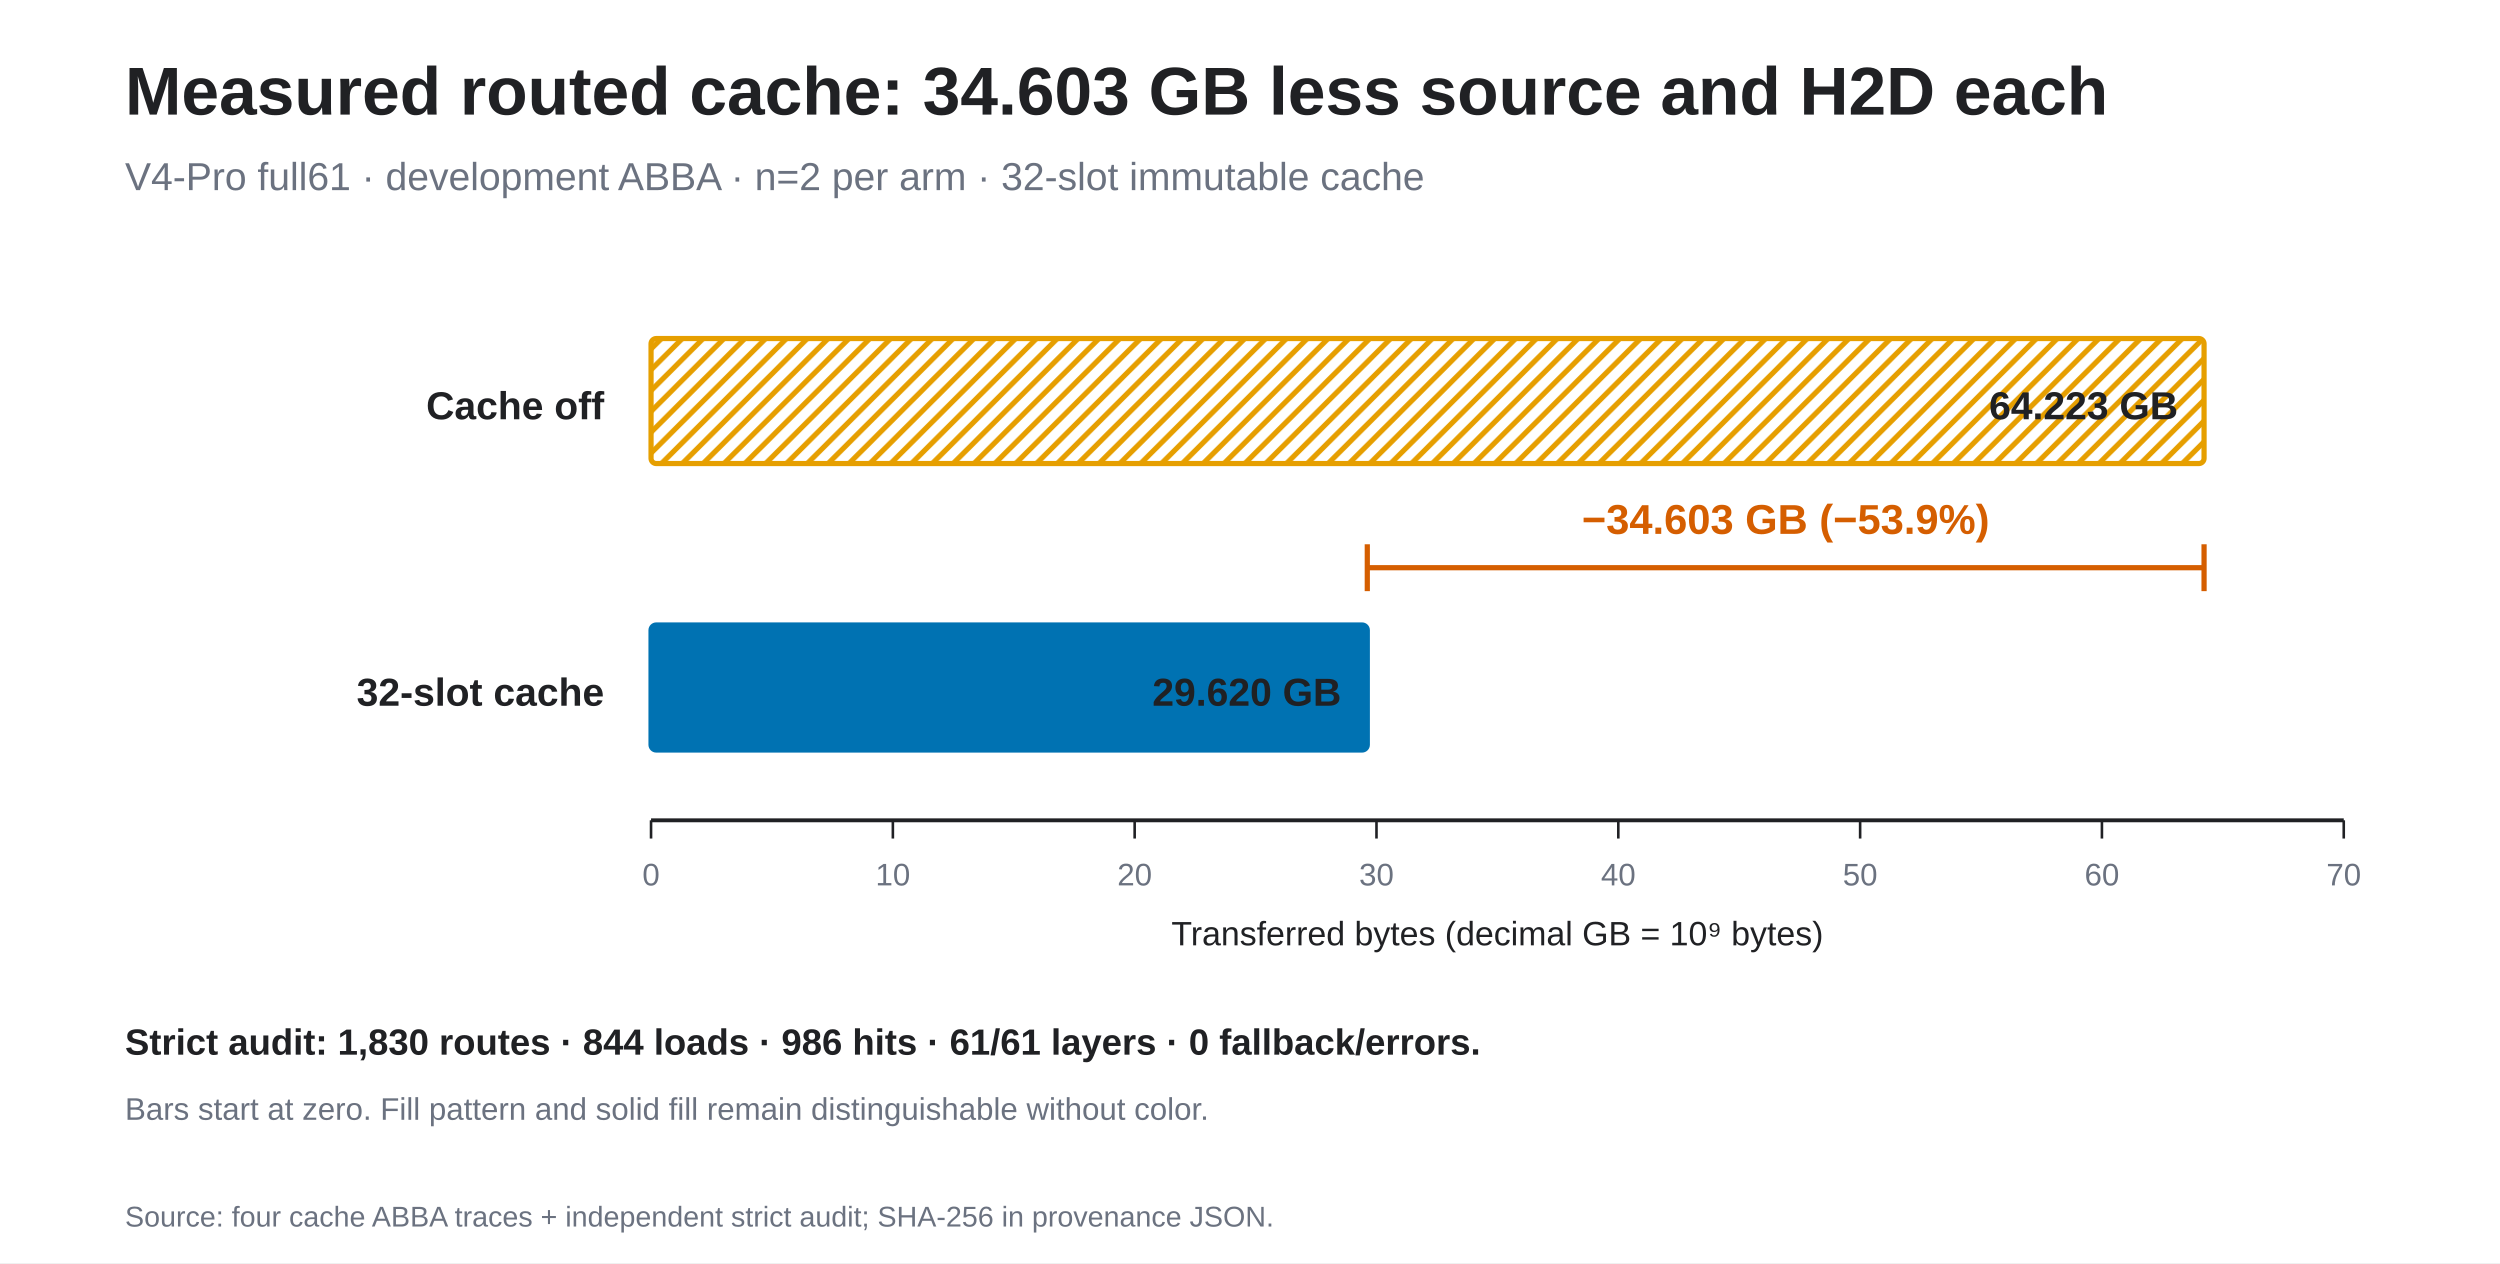
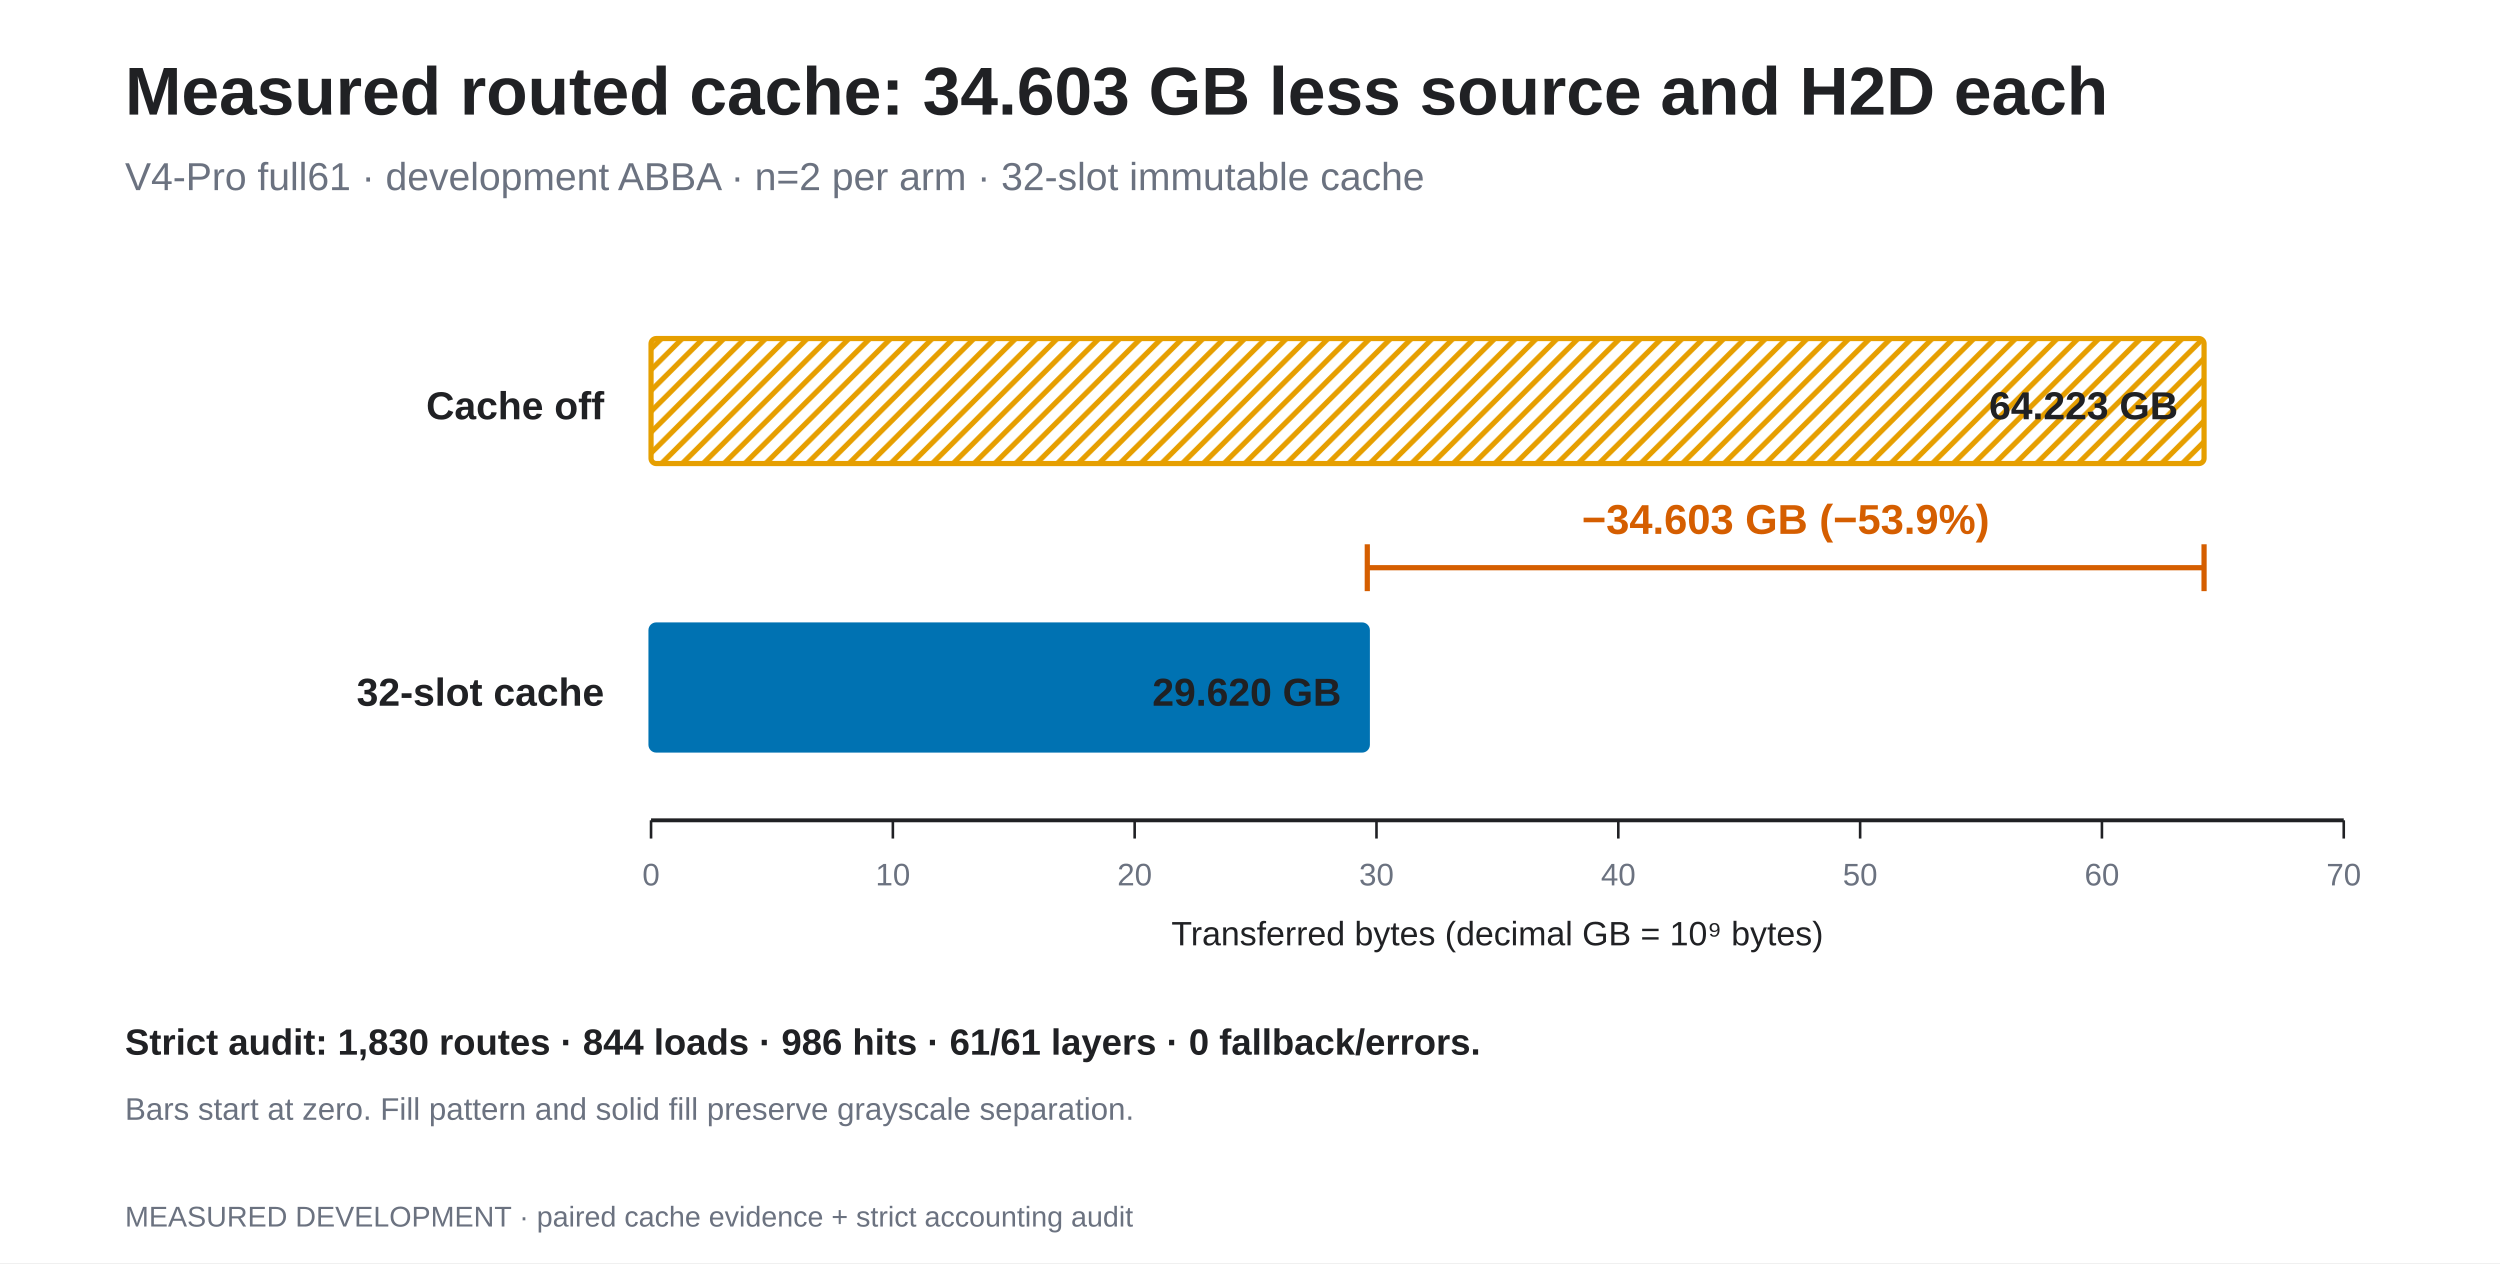
<svg xmlns="http://www.w3.org/2000/svg" width="960" height="485" viewBox="0 0 960 485" role="img" aria-labelledby="title desc">
  <defs>
    <pattern id="hatch-orange" width="8" height="8" patternUnits="userSpaceOnUse">
      <rect width="8" height="8" fill="#ffffff" />
      <path d="M-2,2 L2,-2 M0,8 L8,0 M6,10 L10,6" stroke="#E69F00" stroke-width="2" />
    </pattern>
    <pattern id="hatch-sky" width="8" height="8" patternUnits="userSpaceOnUse">
      <rect width="8" height="8" fill="#56B4E9" />
      <path d="M-2,2 L2,-2 M0,8 L8,0 M6,10 L10,6" stroke="#ffffff" stroke-width="1.5" />
    </pattern>
    <pattern id="dots-green" width="8" height="8" patternUnits="userSpaceOnUse">
      <rect width="8" height="8" fill="#009E73" />
      <circle cx="2" cy="2" r="1.2" fill="#ffffff" />
      <circle cx="6" cy="6" r="1.2" fill="#ffffff" />
    </pattern>
    <pattern id="cross-vermillion" width="8" height="8" patternUnits="userSpaceOnUse">
      <rect width="8" height="8" fill="#D55E00" />
      <path d="M0,0 L8,8 M8,0 L0,8" stroke="#ffffff" stroke-width="1" />
    </pattern>
    <pattern id="vertical-purple" width="8" height="8" patternUnits="userSpaceOnUse">
      <rect width="8" height="8" fill="#CC79A7" />
      <path d="M2,0 L2,8 M6,0 L6,8" stroke="#ffffff" stroke-width="1.2" />
    </pattern>
  </defs>
  <rect width="100%" height="100%" fill="#ffffff" />
  <text x="48.00" y="44.00" font-family="Arial,Helvetica,sans-serif" font-size="26" fill="#202124" text-anchor="start" font-weight="bold">Measured routed cache: 34.603 GB less source and H2D each</text>
  <text x="48.00" y="73.00" font-family="Arial,Helvetica,sans-serif" font-size="15" fill="#6b7280" text-anchor="start" font-weight="normal">V4-Pro full61 · development ABBA · n=2 per arm · 32-slot immutable cache</text>
  <text x="232.00" y="161.00" font-family="Arial,Helvetica,sans-serif" font-size="15" fill="#202124" text-anchor="end" font-weight="bold">Cache off</text>
  <rect x="250.00" y="130.00" width="596.36" height="48.00" rx="2" fill="url(#hatch-orange)" stroke="#E69F00" stroke-width="2" />
  <text x="836.36" y="161.00" font-family="Arial,Helvetica,sans-serif" font-size="15" fill="#202124" text-anchor="end" font-weight="bold">64.223 GB</text>
  <text x="232.00" y="271.00" font-family="Arial,Helvetica,sans-serif" font-size="15" fill="#202124" text-anchor="end" font-weight="bold">32-slot cache</text>
  <rect x="250.00" y="240.00" width="275.04" height="48.00" rx="2" fill="#0072B2" stroke="#0072B2" stroke-width="2" />
  <text x="515.04" y="271.00" font-family="Arial,Helvetica,sans-serif" font-size="15" fill="#202124" text-anchor="end" font-weight="bold">29.620 GB</text>
  <line x1="525.04" y1="218.00" x2="846.36" y2="218.00" stroke="#D55E00" stroke-width="2" />
  <line x1="525.04" y1="209.00" x2="525.04" y2="227.00" stroke="#D55E00" stroke-width="2" />
  <line x1="846.36" y1="209.00" x2="846.36" y2="227.00" stroke="#D55E00" stroke-width="2" />
  <text x="685.70" y="205.00" font-family="Arial,Helvetica,sans-serif" font-size="16" fill="#D55E00" text-anchor="middle" font-weight="bold">−34.603 GB  (−53.9%)</text>
  <line x1="250.00" y1="315.00" x2="900.00" y2="315.00" stroke="#202124" stroke-width="1.5" />
  <line x1="250.00" y1="315.00" x2="250.00" y2="322.00" stroke="#202124" stroke-width="1" />
  <text x="250.00" y="340.00" font-family="Arial,Helvetica,sans-serif" font-size="12" fill="#6b7280" text-anchor="middle" font-weight="normal">0</text>
  <line x1="342.86" y1="315.00" x2="342.86" y2="322.00" stroke="#202124" stroke-width="1" />
  <text x="342.86" y="340.00" font-family="Arial,Helvetica,sans-serif" font-size="12" fill="#6b7280" text-anchor="middle" font-weight="normal">10</text>
  <line x1="435.71" y1="315.00" x2="435.71" y2="322.00" stroke="#202124" stroke-width="1" />
  <text x="435.71" y="340.00" font-family="Arial,Helvetica,sans-serif" font-size="12" fill="#6b7280" text-anchor="middle" font-weight="normal">20</text>
  <line x1="528.57" y1="315.00" x2="528.57" y2="322.00" stroke="#202124" stroke-width="1" />
  <text x="528.57" y="340.00" font-family="Arial,Helvetica,sans-serif" font-size="12" fill="#6b7280" text-anchor="middle" font-weight="normal">30</text>
  <line x1="621.43" y1="315.00" x2="621.43" y2="322.00" stroke="#202124" stroke-width="1" />
  <text x="621.43" y="340.00" font-family="Arial,Helvetica,sans-serif" font-size="12" fill="#6b7280" text-anchor="middle" font-weight="normal">40</text>
  <line x1="714.29" y1="315.00" x2="714.29" y2="322.00" stroke="#202124" stroke-width="1" />
  <text x="714.29" y="340.00" font-family="Arial,Helvetica,sans-serif" font-size="12" fill="#6b7280" text-anchor="middle" font-weight="normal">50</text>
  <line x1="807.14" y1="315.00" x2="807.14" y2="322.00" stroke="#202124" stroke-width="1" />
  <text x="807.14" y="340.00" font-family="Arial,Helvetica,sans-serif" font-size="12" fill="#6b7280" text-anchor="middle" font-weight="normal">60</text>
  <line x1="900.00" y1="315.00" x2="900.00" y2="322.00" stroke="#202124" stroke-width="1" />
  <text x="900.00" y="340.00" font-family="Arial,Helvetica,sans-serif" font-size="12" fill="#6b7280" text-anchor="middle" font-weight="normal">70</text>
  <text x="575.00" y="363.00" font-family="Arial,Helvetica,sans-serif" font-size="13" fill="#202124" text-anchor="middle" font-weight="normal">Transferred bytes (decimal GB = 10⁹ bytes)</text>
  <text x="48.00" y="405.00" font-family="Arial,Helvetica,sans-serif" font-size="14" fill="#202124" text-anchor="start" font-weight="bold">Strict audit: 1,830 routes · 844 loads · 986 hits · 61/61 layers · 0 fallback/errors.</text>
-   <text x="48.00" y="430.00" font-family="Arial,Helvetica,sans-serif" font-size="12" fill="#6b7280" text-anchor="start" font-weight="normal">Bars start at zero. Fill pattern and solid fill remain distinguishable without color.</text>
-   <text x="48.00" y="471.00" font-family="Arial,Helvetica,sans-serif" font-size="11" fill="#6b7280" text-anchor="start" font-weight="normal">Source: four cache ABBA traces + independent strict audit; SHA-256 in provenance JSON.</text>
+   <text x="48.00" y="430.00" font-family="Arial,Helvetica,sans-serif" font-size="12" fill="#6b7280" text-anchor="start" font-weight="normal">Bars start at zero. Fill pattern and solid fill preserve grayscale separation.</text>
+   <text x="48.00" y="471.00" font-family="Arial,Helvetica,sans-serif" font-size="11" fill="#6b7280" text-anchor="start" font-weight="normal">MEASURED DEVELOPMENT · paired cache evidence + strict accounting audit</text>
</svg>
